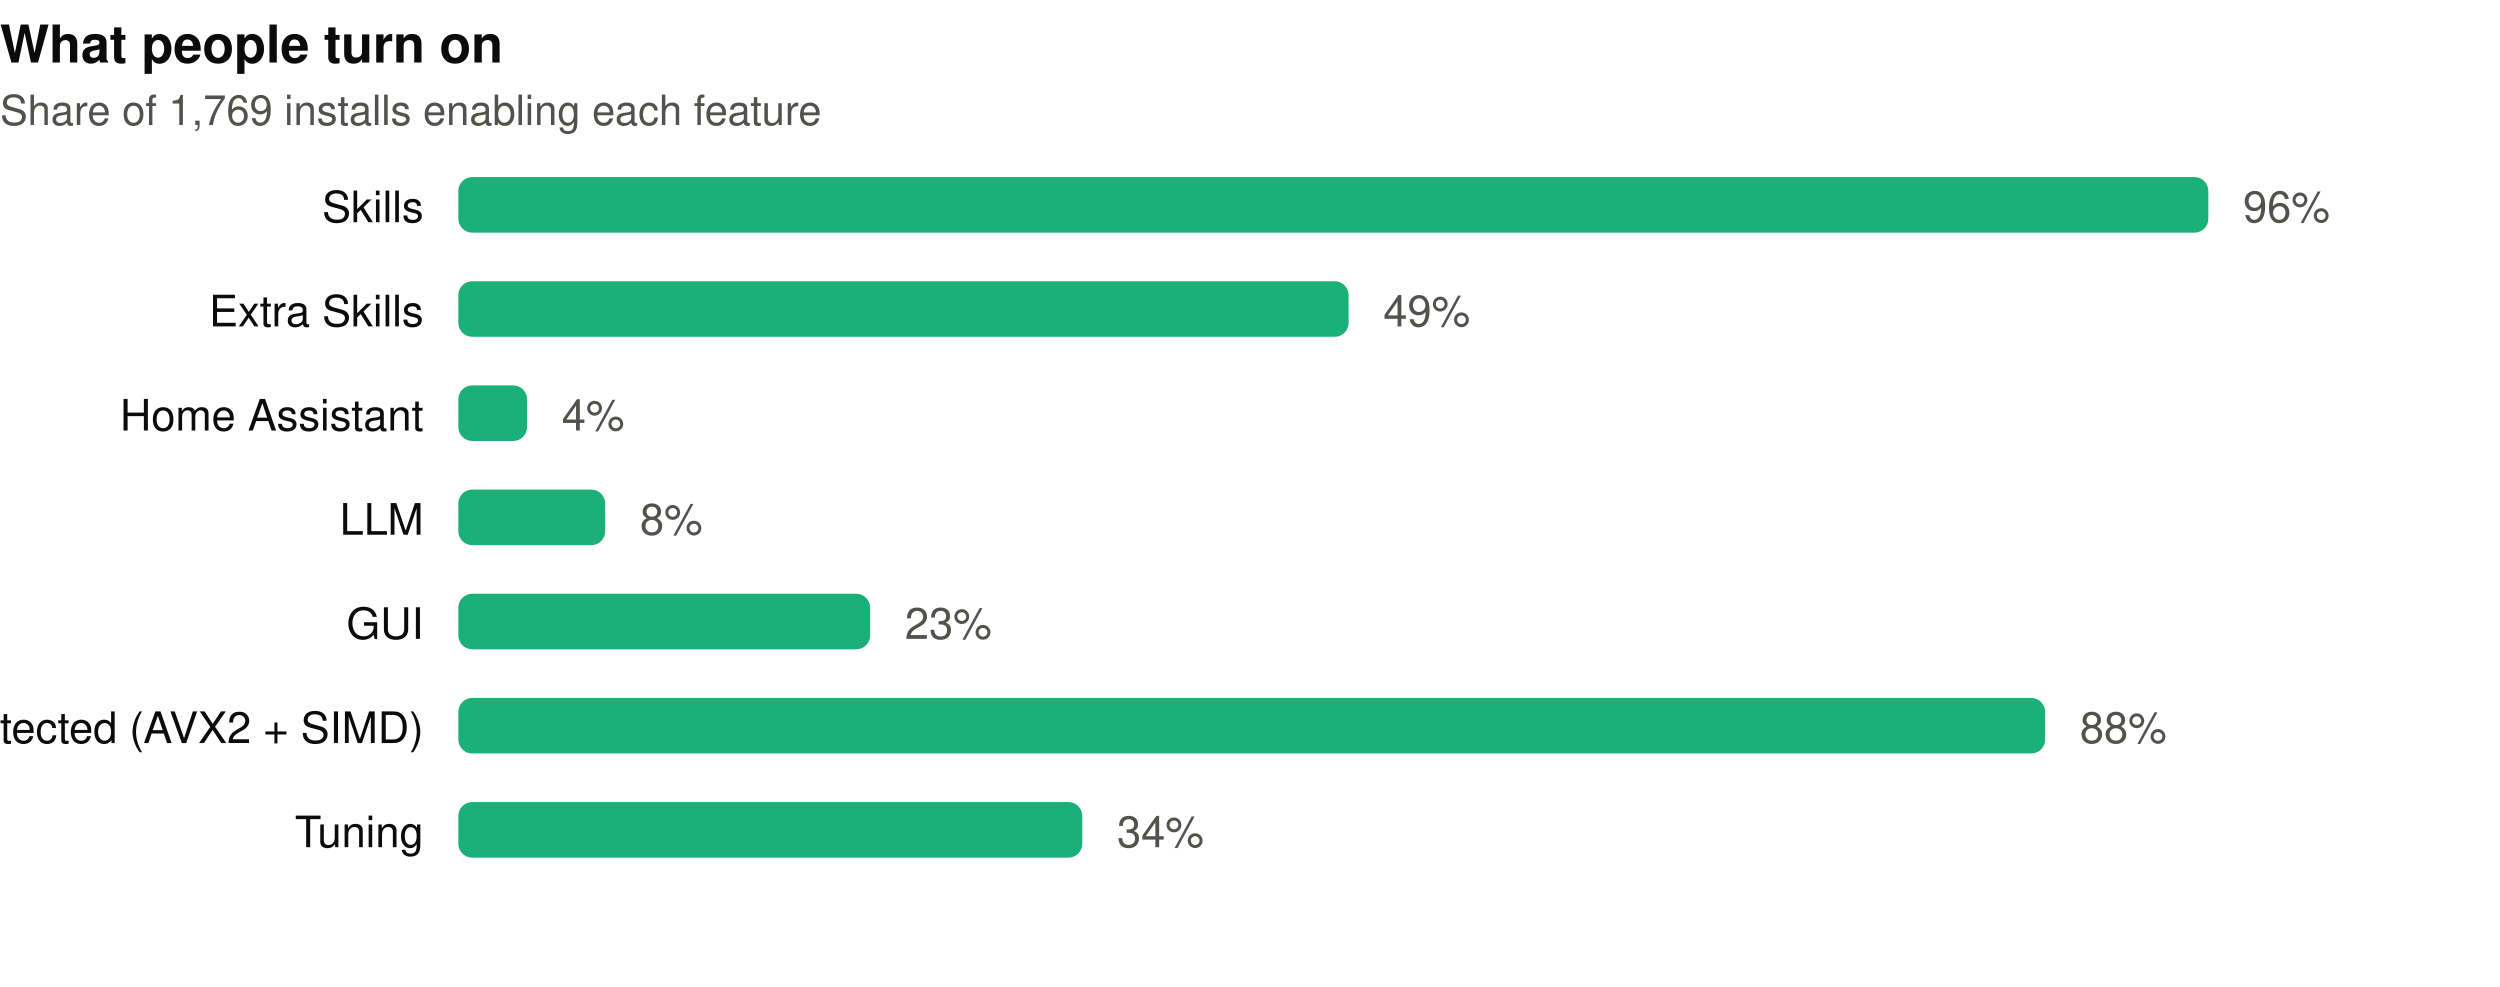
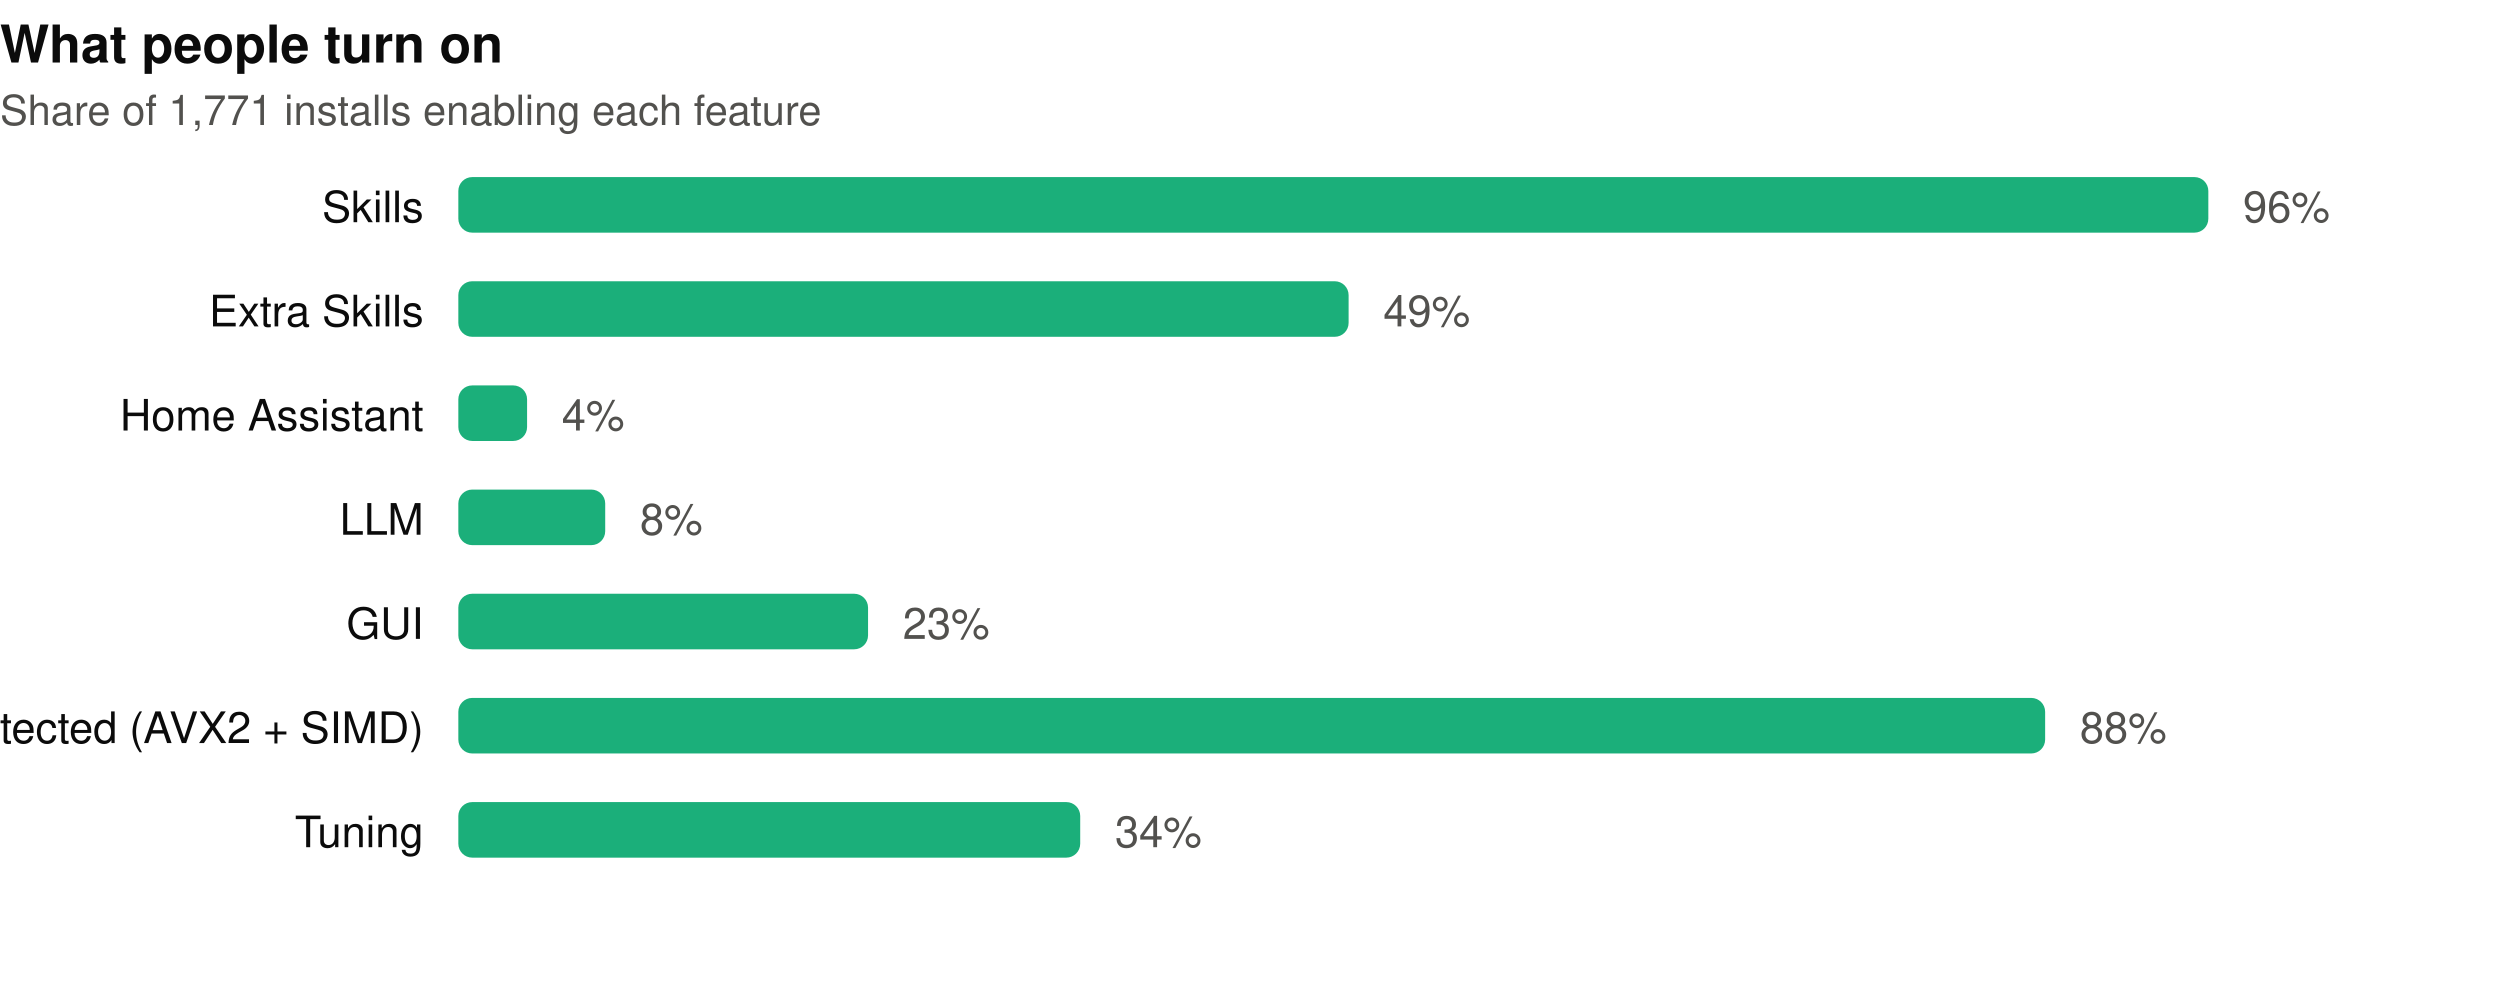
- <svg xmlns="http://www.w3.org/2000/svg" width="720" height="284" viewBox="0 0 720 284" role="img" aria-label="What people turn on. Share of 1,769 installs enabling each feature">
+ <svg xmlns="http://www.w3.org/2000/svg" width="720" height="284" viewBox="0 0 720 284" role="img" aria-label="What people turn on. Share of 1,771 installs enabling each feature">
  <text x="0" y="18" font-family="ui-sans-serif,-apple-system,BlinkMacSystemFont,'Segoe UI',Helvetica,Arial,sans-serif" font-size="15" font-weight="600" fill="#0b0b0b">What people turn on</text>
-   <text x="0" y="36" font-family="ui-sans-serif,-apple-system,BlinkMacSystemFont,'Segoe UI',Helvetica,Arial,sans-serif" font-size="12" fill="#52514e">Share of 1,769 installs enabling each feature</text>
+   <text x="0" y="36" font-family="ui-sans-serif,-apple-system,BlinkMacSystemFont,'Segoe UI',Helvetica,Arial,sans-serif" font-size="12" fill="#52514e">Share of 1,771 installs enabling each feature</text>
  <text x="122" y="64.0" text-anchor="end" font-family="ui-sans-serif,-apple-system,BlinkMacSystemFont,'Segoe UI',Helvetica,Arial,sans-serif" font-size="12.5" fill="#0b0b0b">Skills</text>
  <rect x="132" y="51.0" width="504.0" height="16" rx="4" fill="#1baf7a" />
  <text x="646.0" y="64.0" font-family="ui-sans-serif,-apple-system,BlinkMacSystemFont,'Segoe UI',Helvetica,Arial,sans-serif" font-size="12.5" fill="#52514e">96%</text>
  <text x="122" y="94.0" text-anchor="end" font-family="ui-sans-serif,-apple-system,BlinkMacSystemFont,'Segoe UI',Helvetica,Arial,sans-serif" font-size="12.5" fill="#0b0b0b">Extra Skills</text>
  <rect x="132" y="81.0" width="256.4" height="16" rx="4" fill="#1baf7a" />
  <text x="398.4" y="94.0" font-family="ui-sans-serif,-apple-system,BlinkMacSystemFont,'Segoe UI',Helvetica,Arial,sans-serif" font-size="12.5" fill="#52514e">49%</text>
  <text x="122" y="124.0" text-anchor="end" font-family="ui-sans-serif,-apple-system,BlinkMacSystemFont,'Segoe UI',Helvetica,Arial,sans-serif" font-size="12.5" fill="#0b0b0b">Home Assistant</text>
  <rect x="132" y="111.0" width="19.8" height="16" rx="4" fill="#1baf7a" />
  <text x="161.8" y="124.0" font-family="ui-sans-serif,-apple-system,BlinkMacSystemFont,'Segoe UI',Helvetica,Arial,sans-serif" font-size="12.5" fill="#52514e">4%</text>
  <text x="122" y="154.0" text-anchor="end" font-family="ui-sans-serif,-apple-system,BlinkMacSystemFont,'Segoe UI',Helvetica,Arial,sans-serif" font-size="12.5" fill="#0b0b0b">LLM</text>
  <rect x="132" y="141.0" width="42.3" height="16" rx="4" fill="#1baf7a" />
  <text x="184.3" y="154.0" font-family="ui-sans-serif,-apple-system,BlinkMacSystemFont,'Segoe UI',Helvetica,Arial,sans-serif" font-size="12.5" fill="#52514e">8%</text>
  <text x="122" y="184.0" text-anchor="end" font-family="ui-sans-serif,-apple-system,BlinkMacSystemFont,'Segoe UI',Helvetica,Arial,sans-serif" font-size="12.5" fill="#0b0b0b">GUI</text>
-   <rect x="132" y="171.0" width="118.6" height="16" rx="4" fill="#1baf7a" />
-   <text x="260.6" y="184.0" font-family="ui-sans-serif,-apple-system,BlinkMacSystemFont,'Segoe UI',Helvetica,Arial,sans-serif" font-size="12.5" fill="#52514e">23%</text>
+   <rect x="132" y="171.0" width="118.0" height="16" rx="4" fill="#1baf7a" />
+   <text x="260.0" y="184.0" font-family="ui-sans-serif,-apple-system,BlinkMacSystemFont,'Segoe UI',Helvetica,Arial,sans-serif" font-size="12.5" fill="#52514e">23%</text>
  <text x="122" y="214.0" text-anchor="end" font-family="ui-sans-serif,-apple-system,BlinkMacSystemFont,'Segoe UI',Helvetica,Arial,sans-serif" font-size="12.5" fill="#0b0b0b">CPU capability detected (AVX2 + SIMD)</text>
  <rect x="132" y="201.0" width="457.0" height="16" rx="4" fill="#1baf7a" />
  <text x="599.0" y="214.0" font-family="ui-sans-serif,-apple-system,BlinkMacSystemFont,'Segoe UI',Helvetica,Arial,sans-serif" font-size="12.5" fill="#52514e">88%</text>
  <text x="122" y="244.0" text-anchor="end" font-family="ui-sans-serif,-apple-system,BlinkMacSystemFont,'Segoe UI',Helvetica,Arial,sans-serif" font-size="12.5" fill="#0b0b0b">Tuning</text>
-   <rect x="132" y="231.0" width="179.7" height="16" rx="4" fill="#1baf7a" />
-   <text x="321.7" y="244.0" font-family="ui-sans-serif,-apple-system,BlinkMacSystemFont,'Segoe UI',Helvetica,Arial,sans-serif" font-size="12.5" fill="#52514e">34%</text>
+   <rect x="132" y="231.0" width="179.1" height="16" rx="4" fill="#1baf7a" />
+   <text x="321.1" y="244.0" font-family="ui-sans-serif,-apple-system,BlinkMacSystemFont,'Segoe UI',Helvetica,Arial,sans-serif" font-size="12.5" fill="#52514e">34%</text>
</svg>
